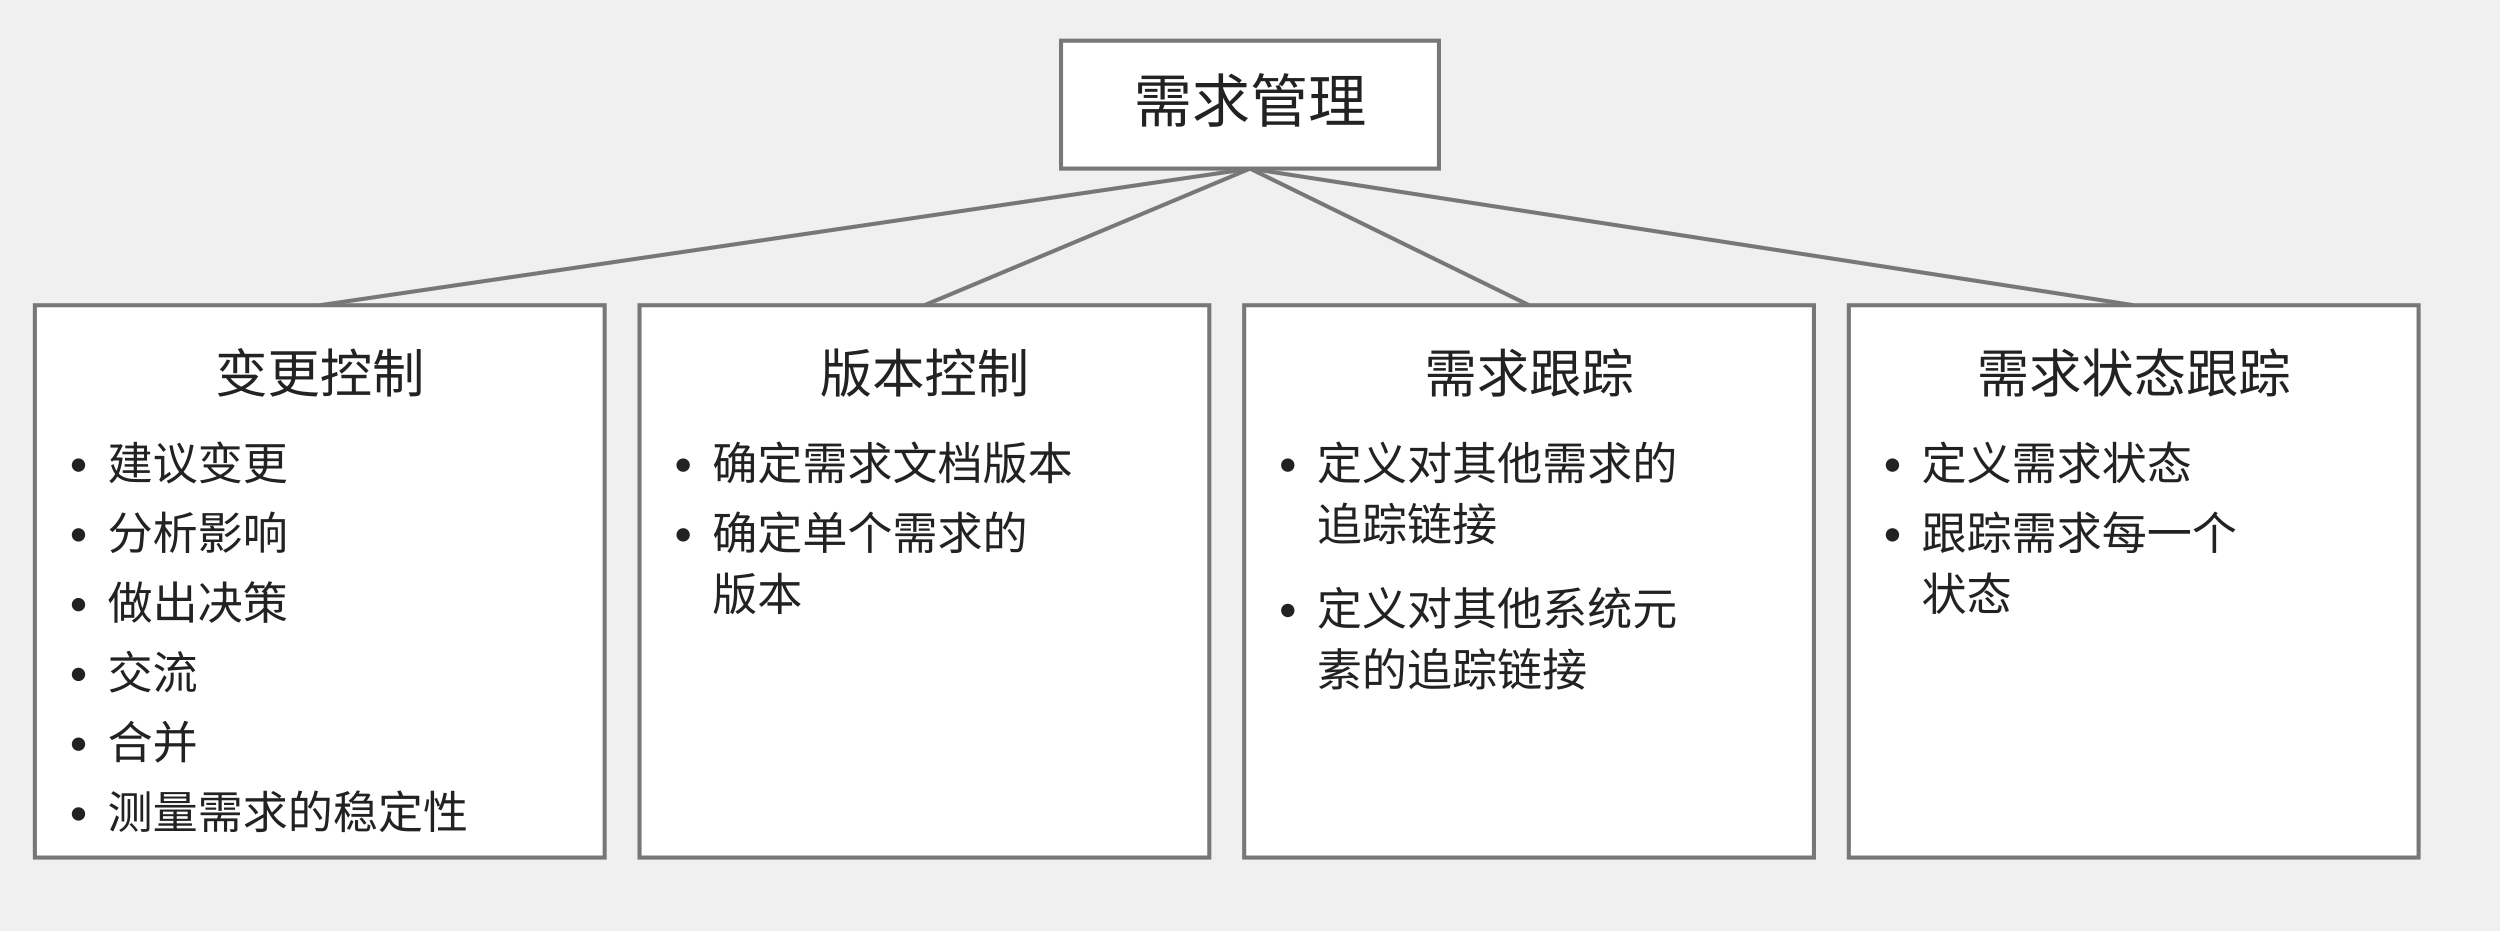
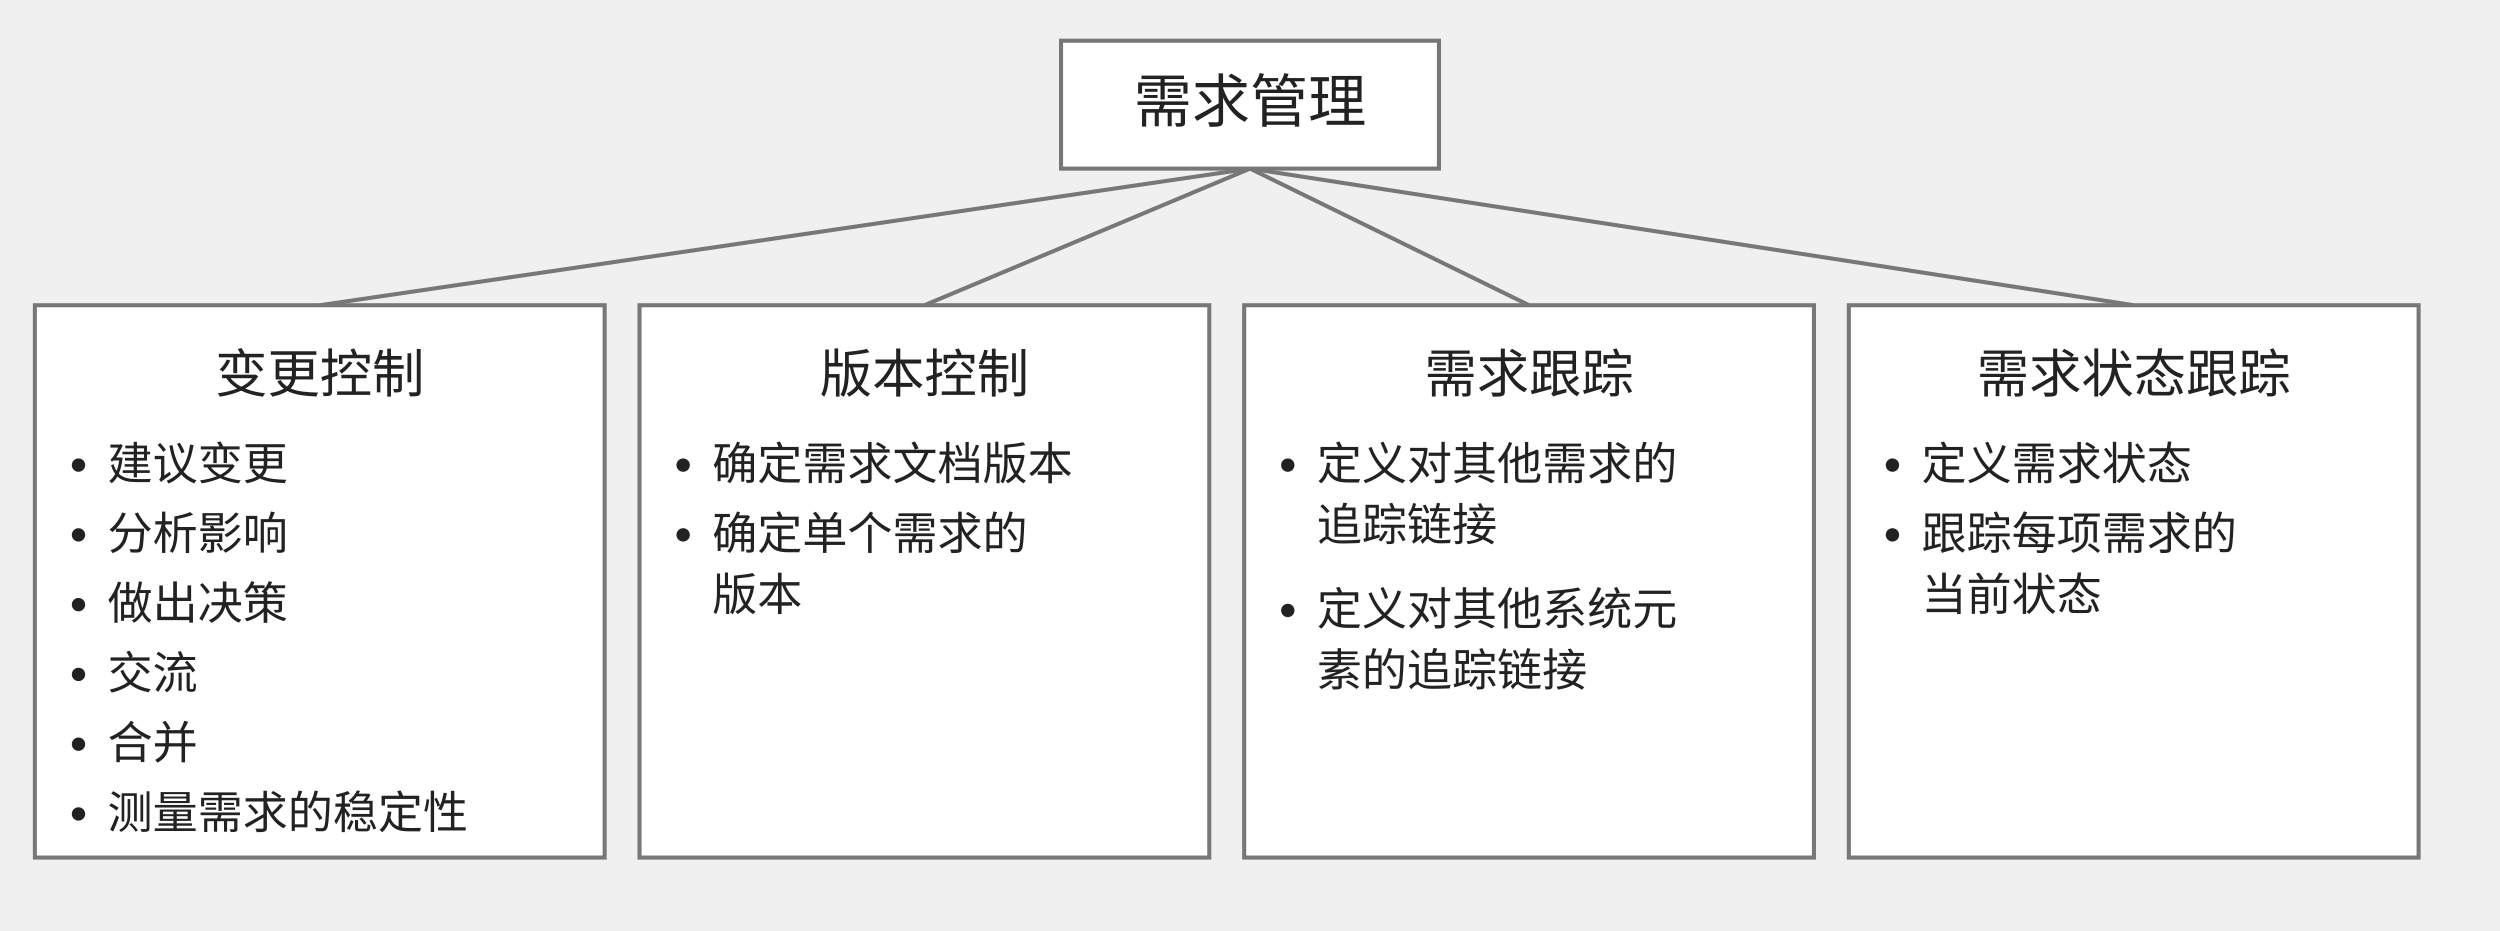
<svg xmlns="http://www.w3.org/2000/svg" width="860" height="320" viewBox="0 0 860 320" role="img" xml:lang="zh-CN">
  <g fill="none" stroke="#777" stroke-width="1.4">
    <path d="M430 58 L110 105" />
    <path d="M430 58 L318 105" />
    <path d="M430 58 L526 105" />
    <path d="M430 58 L734 105" />
    <rect x="365" y="14" width="130" height="44" fill="#fff" />
    <rect x="12" y="105" width="196" height="190" fill="#fff" />
    <rect x="220" y="105" width="196" height="190" fill="#fff" />
    <rect x="428" y="105" width="196" height="190" fill="#fff" />
    <rect x="636" y="105" width="196" height="190" fill="#fff" />
  </g>
  <g fill="#222" font-family="Noto Sans CJK SC, Microsoft YaHei, sans-serif">
    <text x="430" y="42" text-anchor="middle" font-size="20">需求管理</text>
    <text x="110" y="135" text-anchor="middle" font-size="18">变更控制</text>
    <circle cx="27" cy="160" r="2.3" />
    <text x="37" y="165" font-size="15.5">建议变更</text>
    <circle cx="27" cy="184" r="2.3" />
    <text x="37" y="189" font-size="15.5">分析影响</text>
    <circle cx="27" cy="208" r="2.3" />
    <text x="37" y="213" font-size="15.5">做出决策</text>
    <circle cx="27" cy="232" r="2.3" />
    <text x="37" y="237" font-size="15.5">交流</text>
    <circle cx="27" cy="256" r="2.3" />
    <text x="37" y="261" font-size="15.5">合并</text>
    <circle cx="27" cy="280" r="2.3" />
    <text x="37" y="285" font-size="15.5">测量需求的稳定性</text>
    <text x="318" y="135" text-anchor="middle" font-size="18">版本控制</text>
    <circle cx="235" cy="160" r="2.3" />
    <text x="245" y="165" font-size="15.5">确定需求文档版本</text>
    <circle cx="235" cy="184" r="2.3" />
    <text x="245" y="189" font-size="15.5">确定单个需求的</text>
    <text x="245" y="210" font-size="15.5">版本</text>
    <text x="526" y="135" text-anchor="middle" font-size="18">需求跟踪</text>
    <circle cx="443" cy="160" r="2.3" />
    <text x="453" y="165" font-size="15.5">定义对其他需求的</text>
    <text x="453" y="186" font-size="15.5">追踪链接</text>
    <circle cx="443" cy="210" r="2.3" />
    <text x="453" y="215" font-size="15.5">定义对其他系统元</text>
    <text x="453" y="236" font-size="15.5">素的追踪链接</text>
    <text x="734" y="135" text-anchor="middle" font-size="18">需求状态跟踪</text>
    <circle cx="651" cy="160" r="2.3" />
    <text x="661" y="165" font-size="15.5">定义需求状态</text>
    <circle cx="651" cy="184" r="2.3" />
-     <text x="661" y="189" font-size="15.5">跟踪需求每一个</text>
-     <text x="661" y="210" font-size="15.5">状态</text>
+     <text x="661" y="189" font-size="15.5">跟踪每项需求的</text>
+     <text x="661" y="210" font-size="15.5">当前状态</text>
  </g>
</svg>
